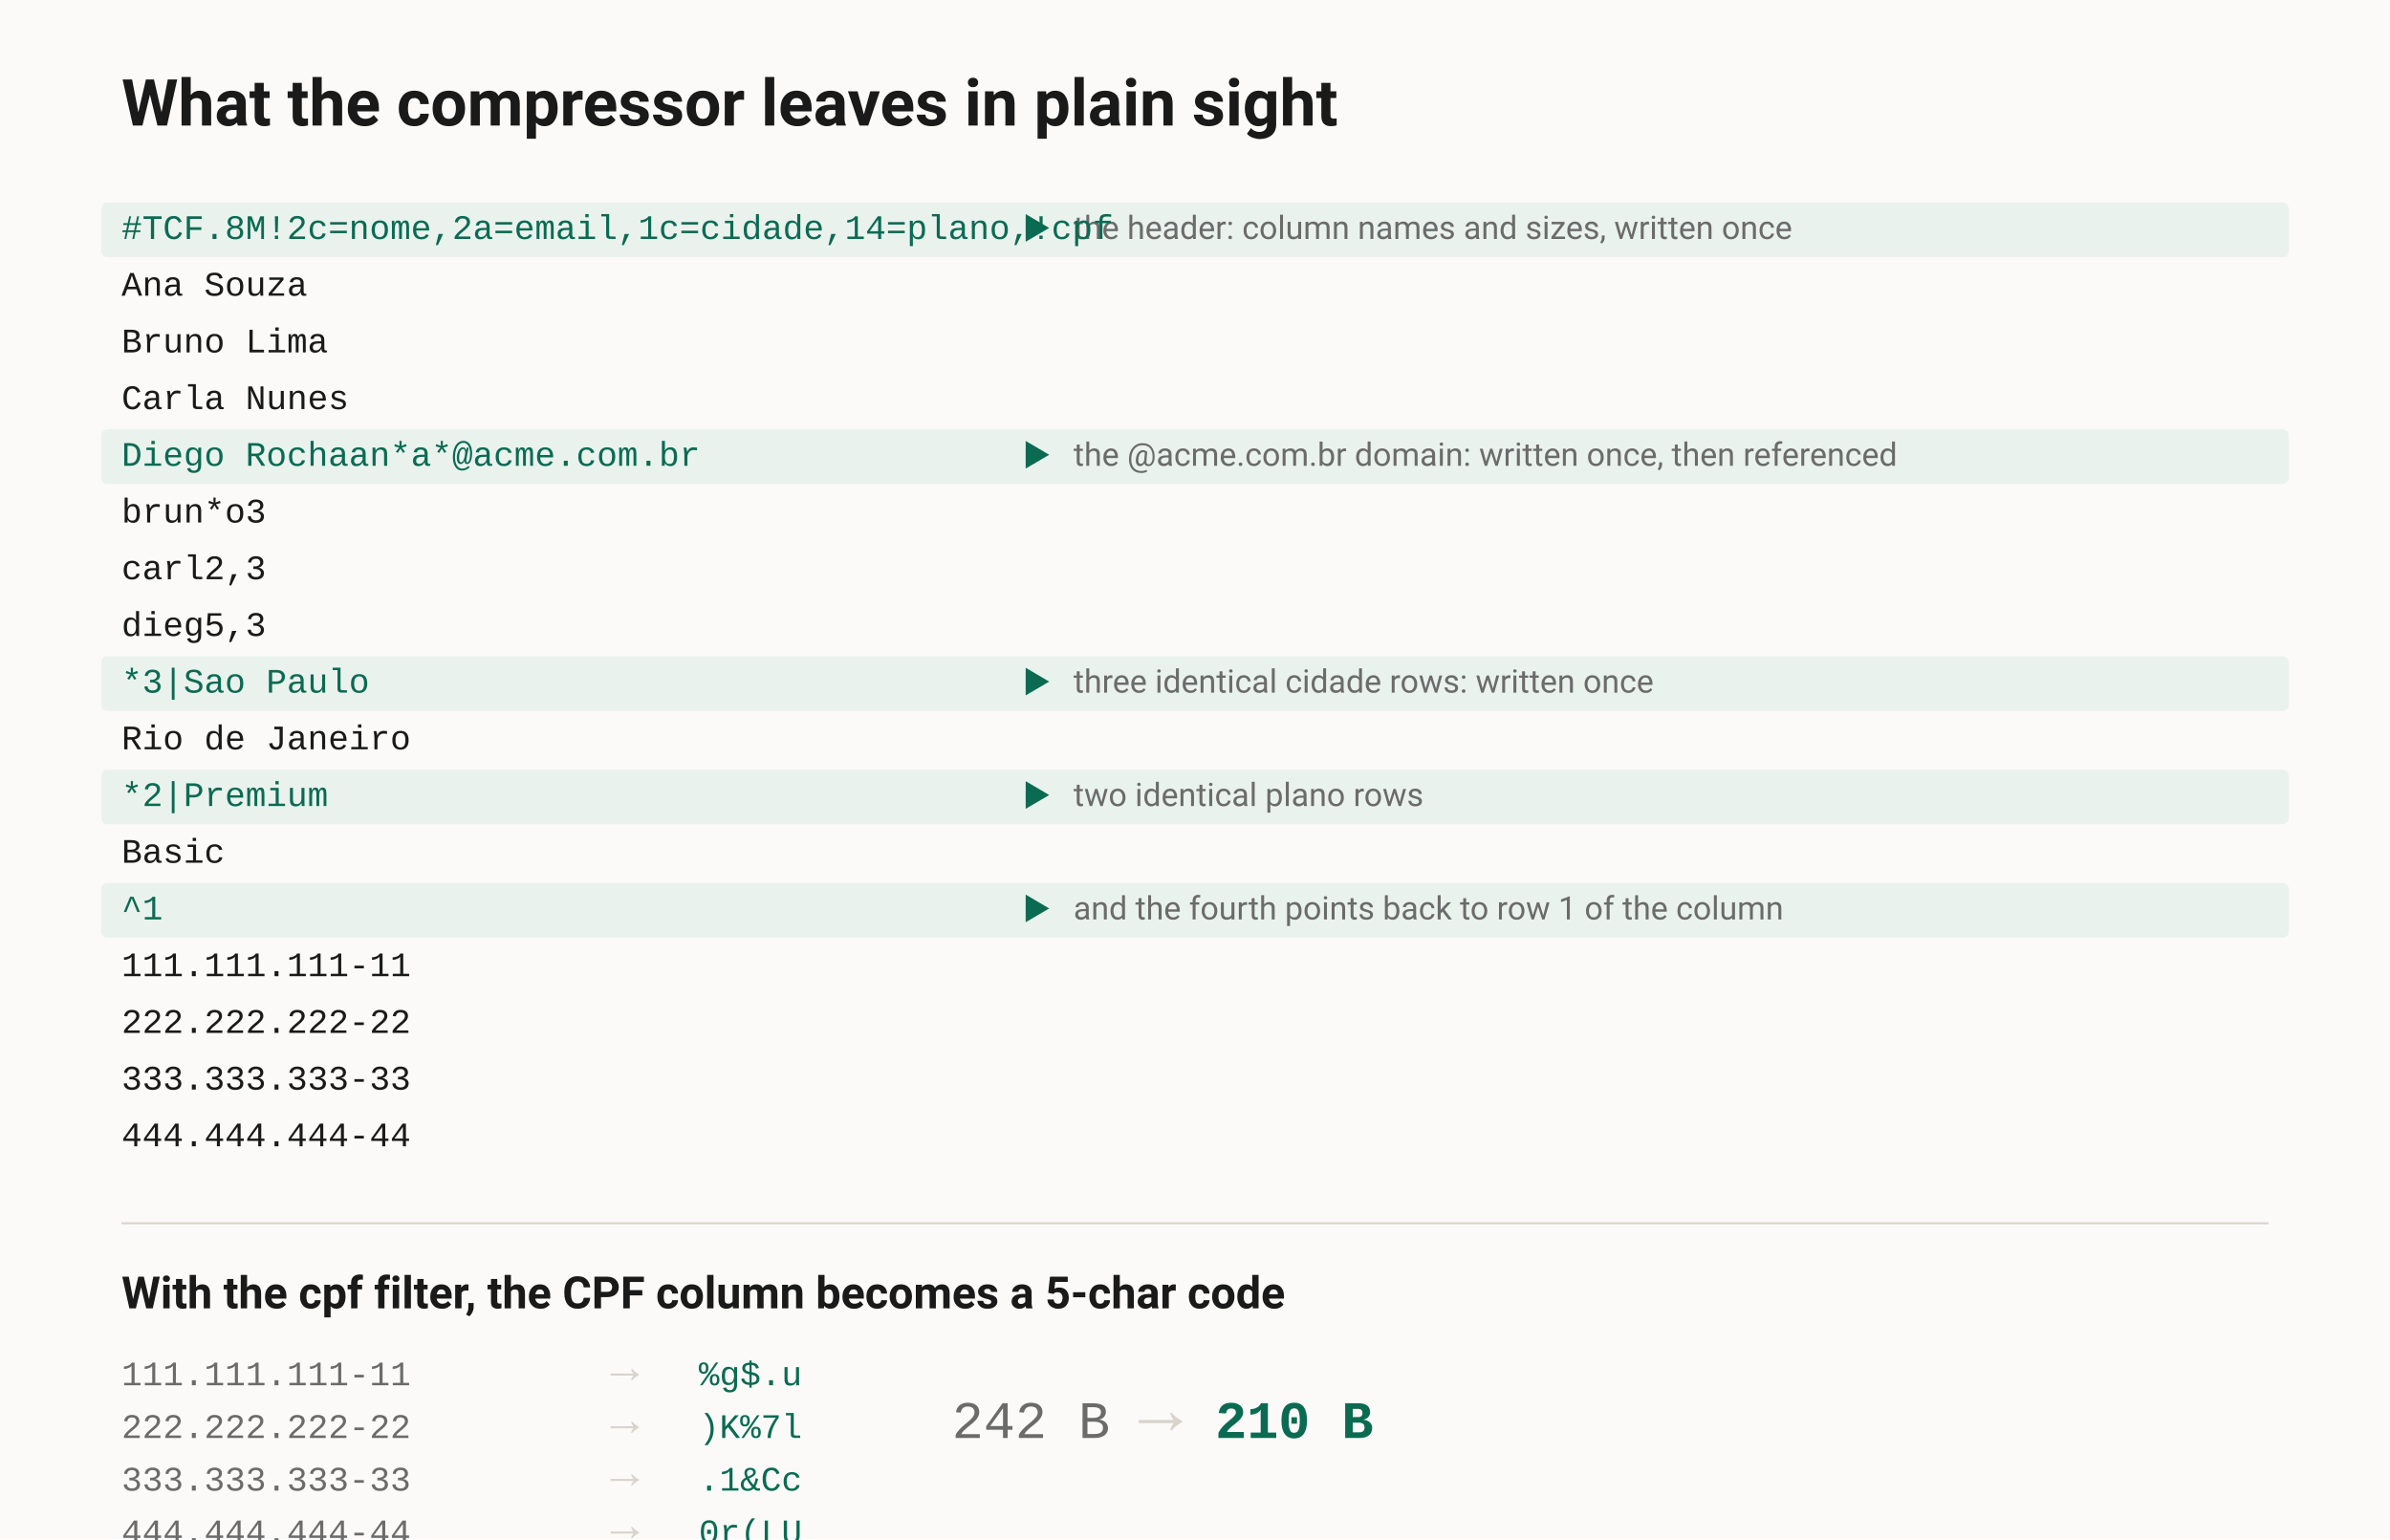
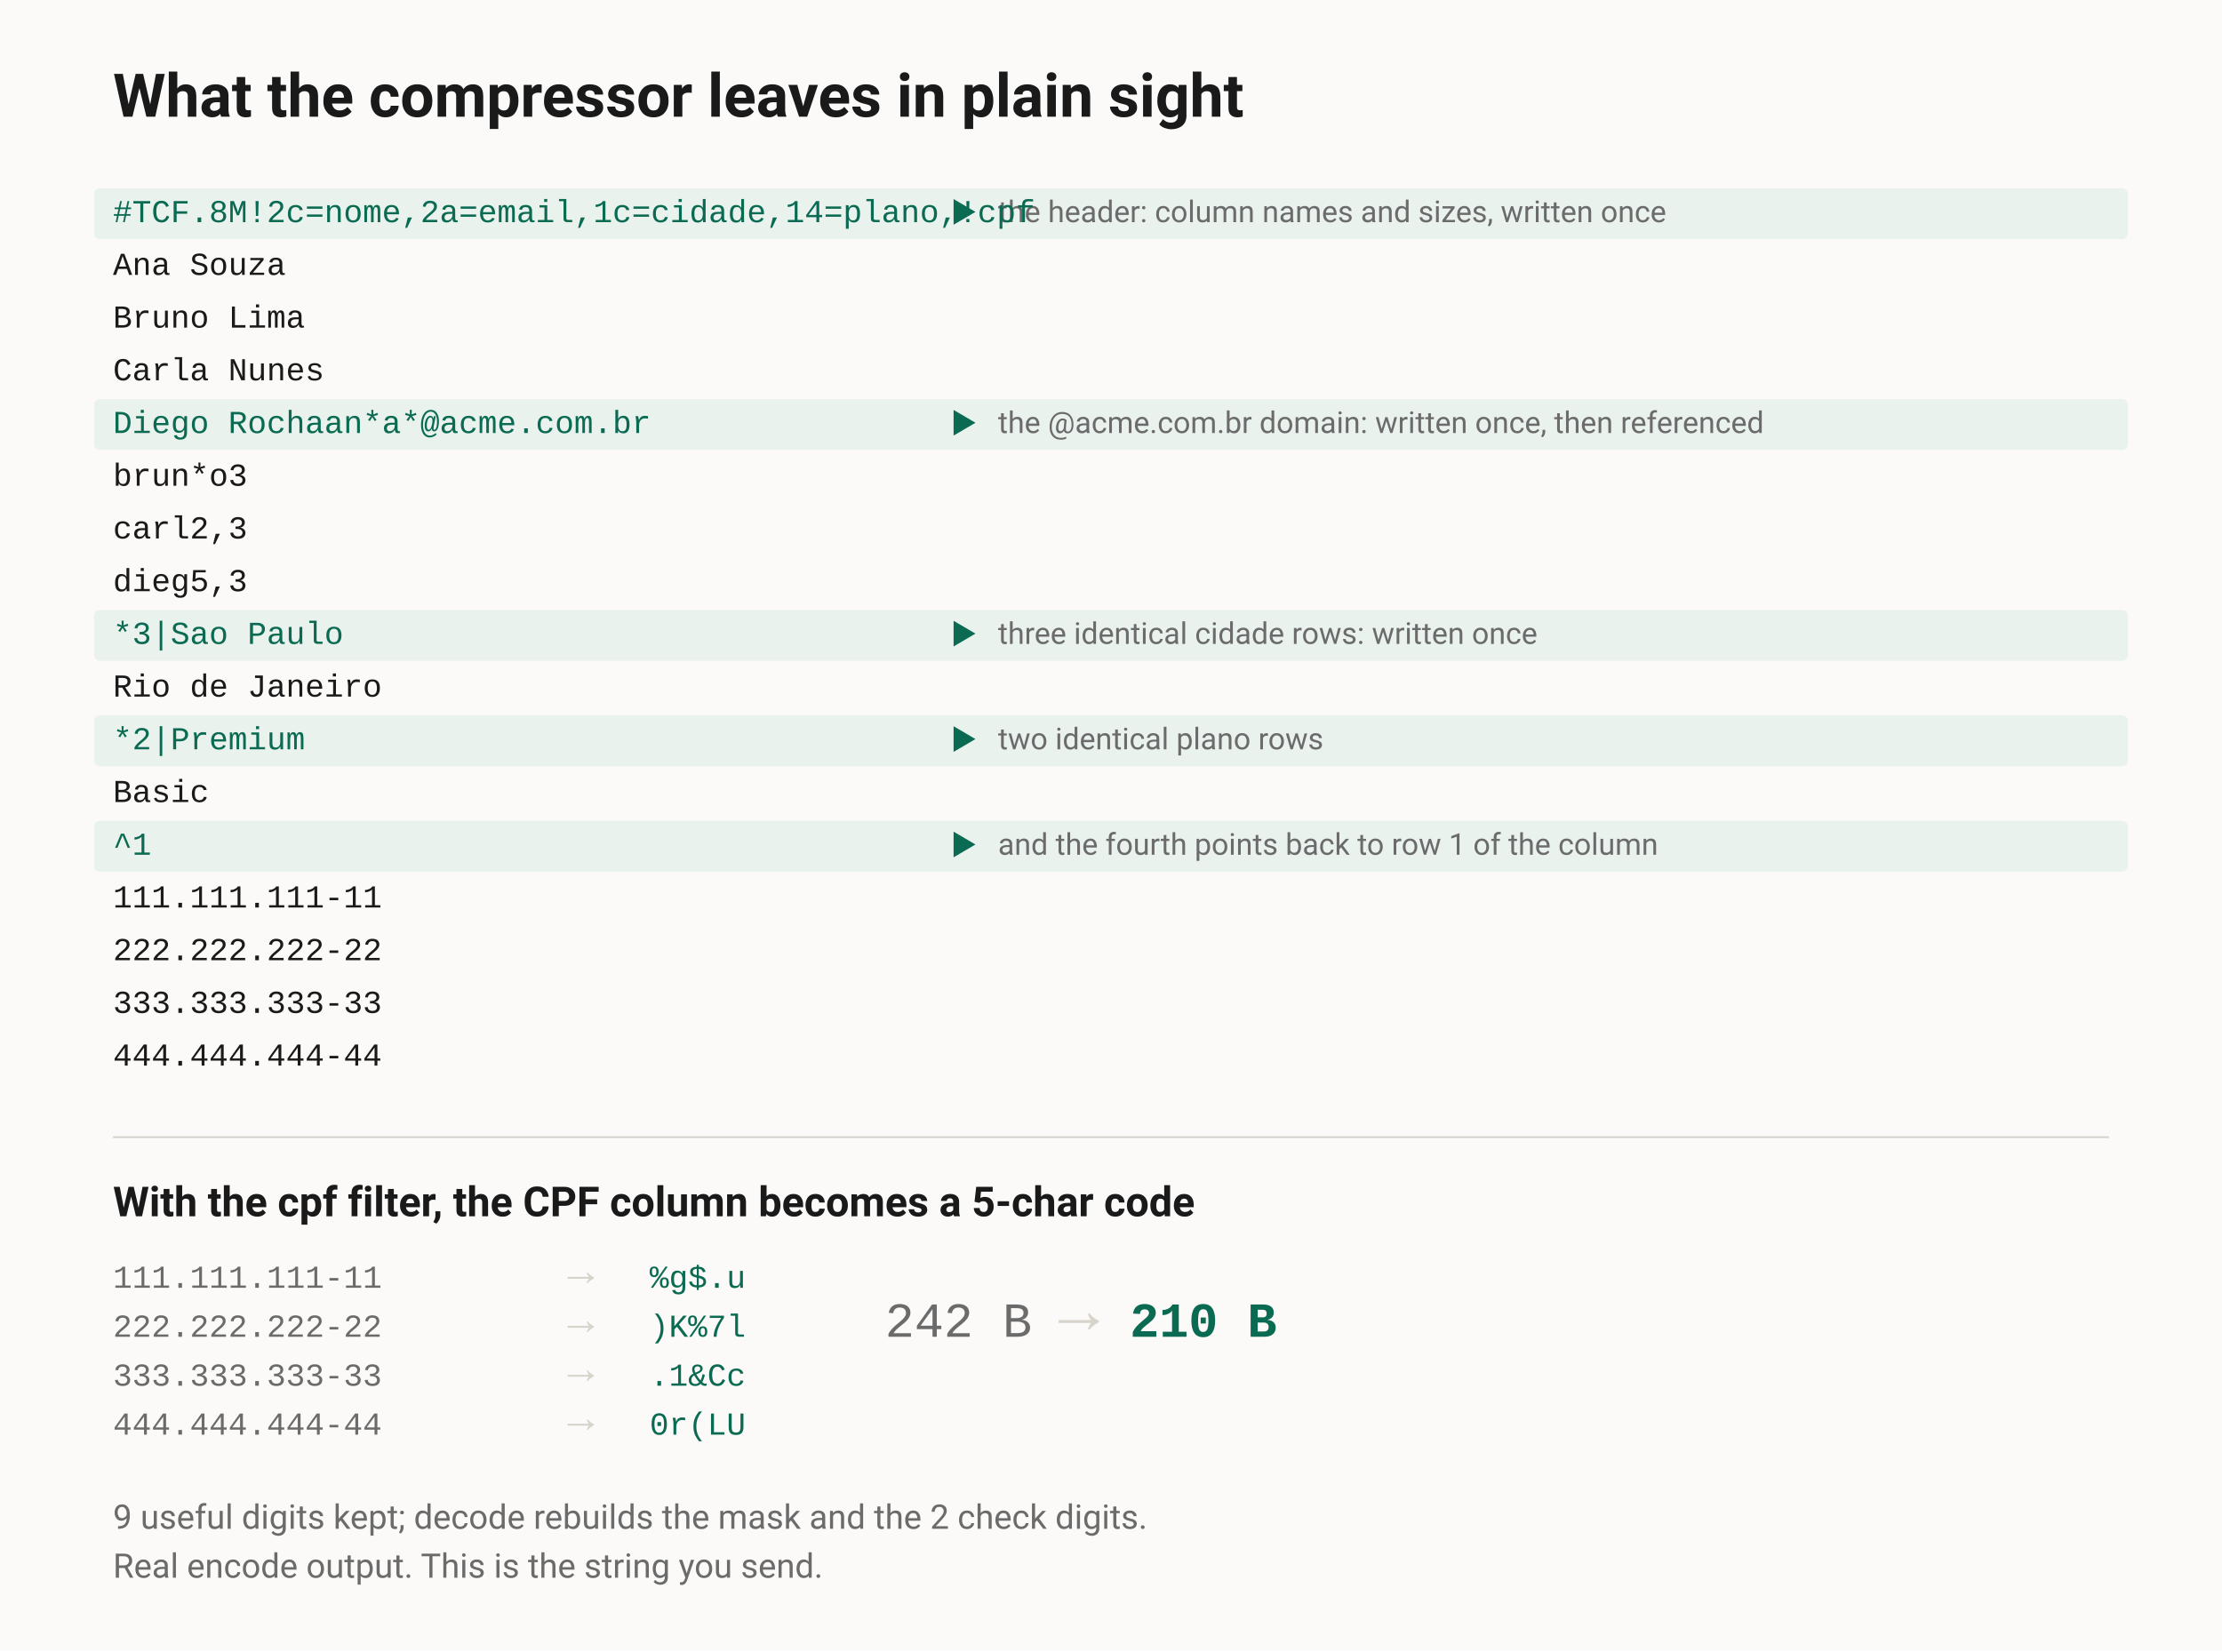
- <svg xmlns="http://www.w3.org/2000/svg" width="1180" height="760" viewBox="0 0 1180 760">
-   <rect width="1180" height="760" fill="#fbfaf8" />
+ <svg xmlns="http://www.w3.org/2000/svg" width="1180" height="877" viewBox="0 0 1180 877">
+   <rect width="1180" height="877" fill="#fbfaf8" />
  <text x="60" y="62" font-family="system-ui, -apple-system, 'Segoe UI', Roboto, Helvetica, Arial, sans-serif" font-size="32" fill="#1a1a1a" font-weight="600" text-anchor="start" xml:space="preserve">What the compressor leaves in plain sight</text>
  <rect x="50" y="100" width="1080" height="27" rx="3" fill="#eaf2ee" />
  <text x="505" y="118" font-family="system-ui, -apple-system, 'Segoe UI', Roboto, Helvetica, Arial, sans-serif" font-size="15" fill="#0b6b52" text-anchor="start" xml:space="preserve">▶</text>
  <text x="530" y="118" font-family="system-ui, -apple-system, 'Segoe UI', Roboto, Helvetica, Arial, sans-serif" font-size="16" fill="#6b6b6b" text-anchor="start" xml:space="preserve">the header: column names and sizes, written once</text>
  <text x="60" y="118" font-family="ui-monospace, SFMono-Regular, Consolas, 'Liberation Mono', monospace" font-size="17" fill="#0b6b52" text-anchor="start" xml:space="preserve">#TCF.8M!2c=nome,2a=email,1c=cidade,14=plano,!cpf</text>
  <text x="60" y="146" font-family="ui-monospace, SFMono-Regular, Consolas, 'Liberation Mono', monospace" font-size="17" fill="#1a1a1a" text-anchor="start" xml:space="preserve">Ana Souza</text>
  <text x="60" y="174" font-family="ui-monospace, SFMono-Regular, Consolas, 'Liberation Mono', monospace" font-size="17" fill="#1a1a1a" text-anchor="start" xml:space="preserve">Bruno Lima</text>
  <text x="60" y="202" font-family="ui-monospace, SFMono-Regular, Consolas, 'Liberation Mono', monospace" font-size="17" fill="#1a1a1a" text-anchor="start" xml:space="preserve">Carla Nunes</text>
  <rect x="50" y="212" width="1080" height="27" rx="3" fill="#eaf2ee" />
  <text x="505" y="230" font-family="system-ui, -apple-system, 'Segoe UI', Roboto, Helvetica, Arial, sans-serif" font-size="15" fill="#0b6b52" text-anchor="start" xml:space="preserve">▶</text>
  <text x="530" y="230" font-family="system-ui, -apple-system, 'Segoe UI', Roboto, Helvetica, Arial, sans-serif" font-size="16" fill="#6b6b6b" text-anchor="start" xml:space="preserve">the @acme.com.br domain: written once, then referenced</text>
  <text x="60" y="230" font-family="ui-monospace, SFMono-Regular, Consolas, 'Liberation Mono', monospace" font-size="17" fill="#0b6b52" text-anchor="start" xml:space="preserve">Diego Rochaan*a*@acme.com.br</text>
  <text x="60" y="258" font-family="ui-monospace, SFMono-Regular, Consolas, 'Liberation Mono', monospace" font-size="17" fill="#1a1a1a" text-anchor="start" xml:space="preserve">brun*o3</text>
  <text x="60" y="286" font-family="ui-monospace, SFMono-Regular, Consolas, 'Liberation Mono', monospace" font-size="17" fill="#1a1a1a" text-anchor="start" xml:space="preserve">carl2,3</text>
  <text x="60" y="314" font-family="ui-monospace, SFMono-Regular, Consolas, 'Liberation Mono', monospace" font-size="17" fill="#1a1a1a" text-anchor="start" xml:space="preserve">dieg5,3</text>
  <rect x="50" y="324" width="1080" height="27" rx="3" fill="#eaf2ee" />
  <text x="505" y="342" font-family="system-ui, -apple-system, 'Segoe UI', Roboto, Helvetica, Arial, sans-serif" font-size="15" fill="#0b6b52" text-anchor="start" xml:space="preserve">▶</text>
  <text x="530" y="342" font-family="system-ui, -apple-system, 'Segoe UI', Roboto, Helvetica, Arial, sans-serif" font-size="16" fill="#6b6b6b" text-anchor="start" xml:space="preserve">three identical cidade rows: written once</text>
  <text x="60" y="342" font-family="ui-monospace, SFMono-Regular, Consolas, 'Liberation Mono', monospace" font-size="17" fill="#0b6b52" text-anchor="start" xml:space="preserve">*3|Sao Paulo</text>
  <text x="60" y="370" font-family="ui-monospace, SFMono-Regular, Consolas, 'Liberation Mono', monospace" font-size="17" fill="#1a1a1a" text-anchor="start" xml:space="preserve">Rio de Janeiro</text>
  <rect x="50" y="380" width="1080" height="27" rx="3" fill="#eaf2ee" />
  <text x="505" y="398" font-family="system-ui, -apple-system, 'Segoe UI', Roboto, Helvetica, Arial, sans-serif" font-size="15" fill="#0b6b52" text-anchor="start" xml:space="preserve">▶</text>
  <text x="530" y="398" font-family="system-ui, -apple-system, 'Segoe UI', Roboto, Helvetica, Arial, sans-serif" font-size="16" fill="#6b6b6b" text-anchor="start" xml:space="preserve">two identical plano rows</text>
  <text x="60" y="398" font-family="ui-monospace, SFMono-Regular, Consolas, 'Liberation Mono', monospace" font-size="17" fill="#0b6b52" text-anchor="start" xml:space="preserve">*2|Premium</text>
  <text x="60" y="426" font-family="ui-monospace, SFMono-Regular, Consolas, 'Liberation Mono', monospace" font-size="17" fill="#1a1a1a" text-anchor="start" xml:space="preserve">Basic</text>
  <rect x="50" y="436" width="1080" height="27" rx="3" fill="#eaf2ee" />
  <text x="505" y="454" font-family="system-ui, -apple-system, 'Segoe UI', Roboto, Helvetica, Arial, sans-serif" font-size="15" fill="#0b6b52" text-anchor="start" xml:space="preserve">▶</text>
  <text x="530" y="454" font-family="system-ui, -apple-system, 'Segoe UI', Roboto, Helvetica, Arial, sans-serif" font-size="16" fill="#6b6b6b" text-anchor="start" xml:space="preserve">and the fourth points back to row 1 of the column</text>
  <text x="60" y="454" font-family="ui-monospace, SFMono-Regular, Consolas, 'Liberation Mono', monospace" font-size="17" fill="#0b6b52" text-anchor="start" xml:space="preserve">^1</text>
  <text x="60" y="482" font-family="ui-monospace, SFMono-Regular, Consolas, 'Liberation Mono', monospace" font-size="17" fill="#1a1a1a" text-anchor="start" xml:space="preserve">111.111.111-11</text>
  <text x="60" y="510" font-family="ui-monospace, SFMono-Regular, Consolas, 'Liberation Mono', monospace" font-size="17" fill="#1a1a1a" text-anchor="start" xml:space="preserve">222.222.222-22</text>
  <text x="60" y="538" font-family="ui-monospace, SFMono-Regular, Consolas, 'Liberation Mono', monospace" font-size="17" fill="#1a1a1a" text-anchor="start" xml:space="preserve">333.333.333-33</text>
  <text x="60" y="566" font-family="ui-monospace, SFMono-Regular, Consolas, 'Liberation Mono', monospace" font-size="17" fill="#1a1a1a" text-anchor="start" xml:space="preserve">444.444.444-44</text>
  <line x1="60" y1="604" x2="1120" y2="604" stroke="#d8d4cc" stroke-width="1" />
  <text x="60" y="646" font-family="system-ui, -apple-system, 'Segoe UI', Roboto, Helvetica, Arial, sans-serif" font-size="22" fill="#1a1a1a" font-weight="600" text-anchor="start" xml:space="preserve">With the cpf filter, the CPF column becomes a 5-char code</text>
  <text x="60" y="684" font-family="ui-monospace, SFMono-Regular, Consolas, 'Liberation Mono', monospace" font-size="17" fill="#6b6b6b" text-anchor="start" xml:space="preserve">111.111.111-11</text>
  <text x="300" y="684" font-family="system-ui, -apple-system, 'Segoe UI', Roboto, Helvetica, Arial, sans-serif" font-size="17" fill="#d8d4cc" text-anchor="start" xml:space="preserve">→</text>
  <text x="345" y="684" font-family="ui-monospace, SFMono-Regular, Consolas, 'Liberation Mono', monospace" font-size="17" fill="#0b6b52" text-anchor="start" xml:space="preserve">%g$.u</text>
  <text x="60" y="710" font-family="ui-monospace, SFMono-Regular, Consolas, 'Liberation Mono', monospace" font-size="17" fill="#6b6b6b" text-anchor="start" xml:space="preserve">222.222.222-22</text>
  <text x="300" y="710" font-family="system-ui, -apple-system, 'Segoe UI', Roboto, Helvetica, Arial, sans-serif" font-size="17" fill="#d8d4cc" text-anchor="start" xml:space="preserve">→</text>
  <text x="345" y="710" font-family="ui-monospace, SFMono-Regular, Consolas, 'Liberation Mono', monospace" font-size="17" fill="#0b6b52" text-anchor="start" xml:space="preserve">)K%7l</text>
  <text x="60" y="736" font-family="ui-monospace, SFMono-Regular, Consolas, 'Liberation Mono', monospace" font-size="17" fill="#6b6b6b" text-anchor="start" xml:space="preserve">333.333.333-33</text>
  <text x="300" y="736" font-family="system-ui, -apple-system, 'Segoe UI', Roboto, Helvetica, Arial, sans-serif" font-size="17" fill="#d8d4cc" text-anchor="start" xml:space="preserve">→</text>
  <text x="345" y="736" font-family="ui-monospace, SFMono-Regular, Consolas, 'Liberation Mono', monospace" font-size="17" fill="#0b6b52" text-anchor="start" xml:space="preserve">.1&amp;Cc</text>
  <text x="60" y="762" font-family="ui-monospace, SFMono-Regular, Consolas, 'Liberation Mono', monospace" font-size="17" fill="#6b6b6b" text-anchor="start" xml:space="preserve">444.444.444-44</text>
  <text x="300" y="762" font-family="system-ui, -apple-system, 'Segoe UI', Roboto, Helvetica, Arial, sans-serif" font-size="17" fill="#d8d4cc" text-anchor="start" xml:space="preserve">→</text>
  <text x="345" y="762" font-family="ui-monospace, SFMono-Regular, Consolas, 'Liberation Mono', monospace" font-size="17" fill="#0b6b52" text-anchor="start" xml:space="preserve">0r(LU</text>
  <text x="470" y="710" font-family="ui-monospace, SFMono-Regular, Consolas, 'Liberation Mono', monospace" font-size="26" fill="#6b6b6b" text-anchor="start" xml:space="preserve">242 B</text>
  <text x="560" y="710" font-family="system-ui, -apple-system, 'Segoe UI', Roboto, Helvetica, Arial, sans-serif" font-size="26" fill="#d8d4cc" text-anchor="start" xml:space="preserve">→</text>
  <text x="600" y="710" font-family="ui-monospace, SFMono-Regular, Consolas, 'Liberation Mono', monospace" font-size="26" fill="#0b6b52" font-weight="600" text-anchor="start" xml:space="preserve">210 B</text>
  <text x="60" y="812" font-family="system-ui, -apple-system, 'Segoe UI', Roboto, Helvetica, Arial, sans-serif" font-size="18" fill="#6b6b6b" text-anchor="start" xml:space="preserve">9 useful digits kept; decode rebuilds the mask and the 2 check digits.</text>
  <text x="60" y="838" font-family="system-ui, -apple-system, 'Segoe UI', Roboto, Helvetica, Arial, sans-serif" font-size="18" fill="#6b6b6b" text-anchor="start" xml:space="preserve">Real encode output. This is the string you send.</text>
</svg>
